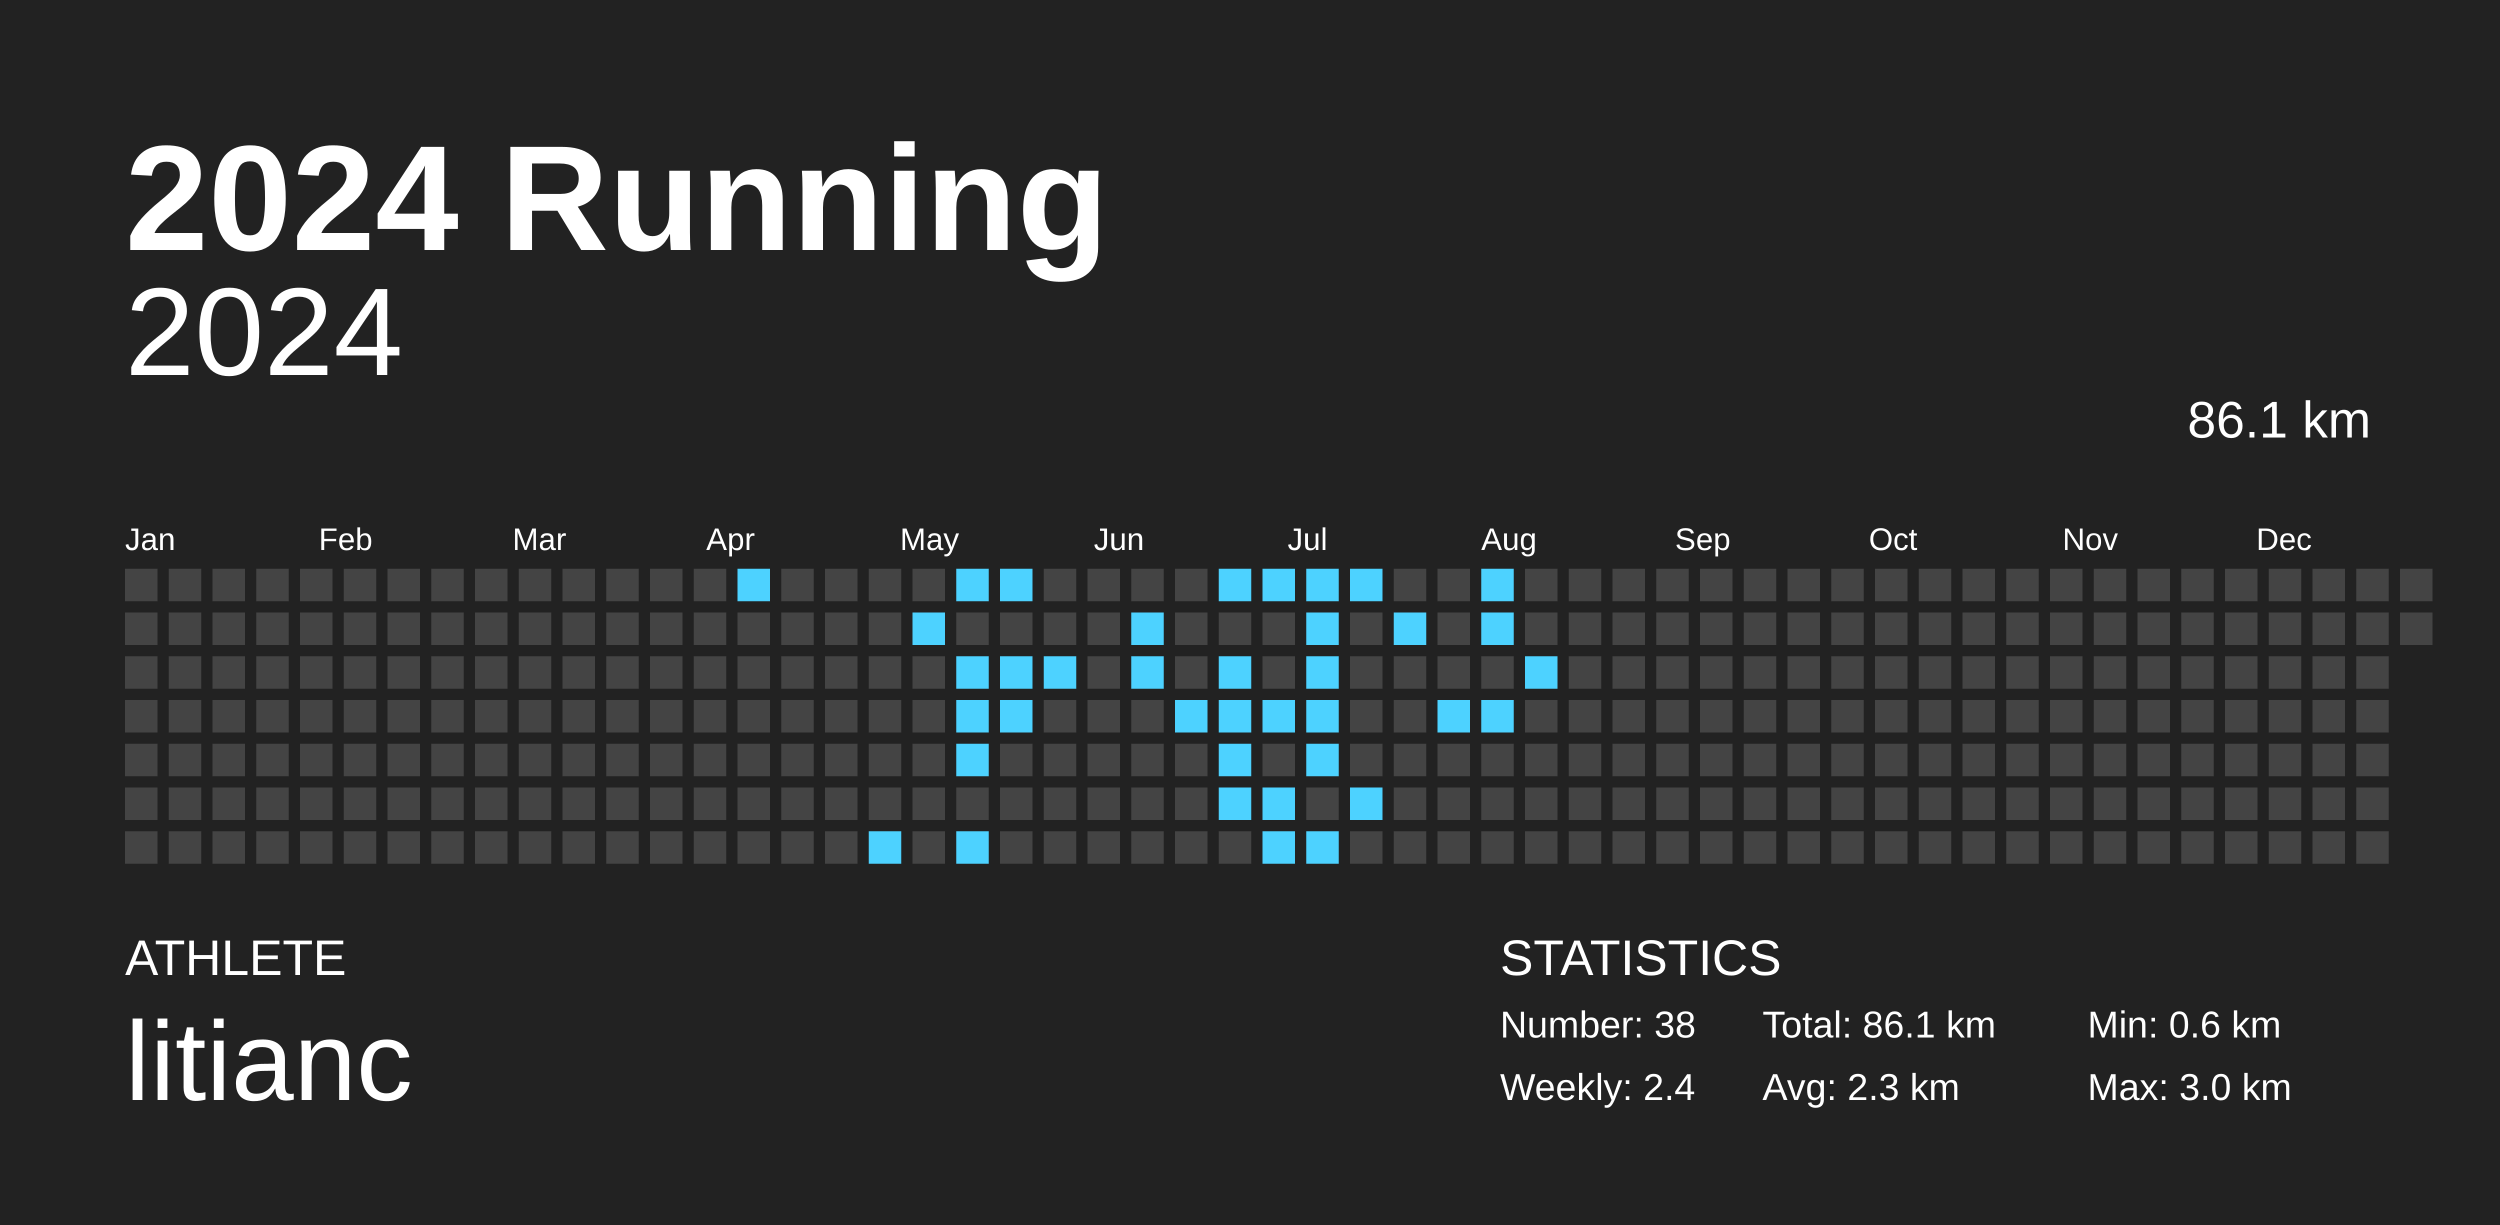
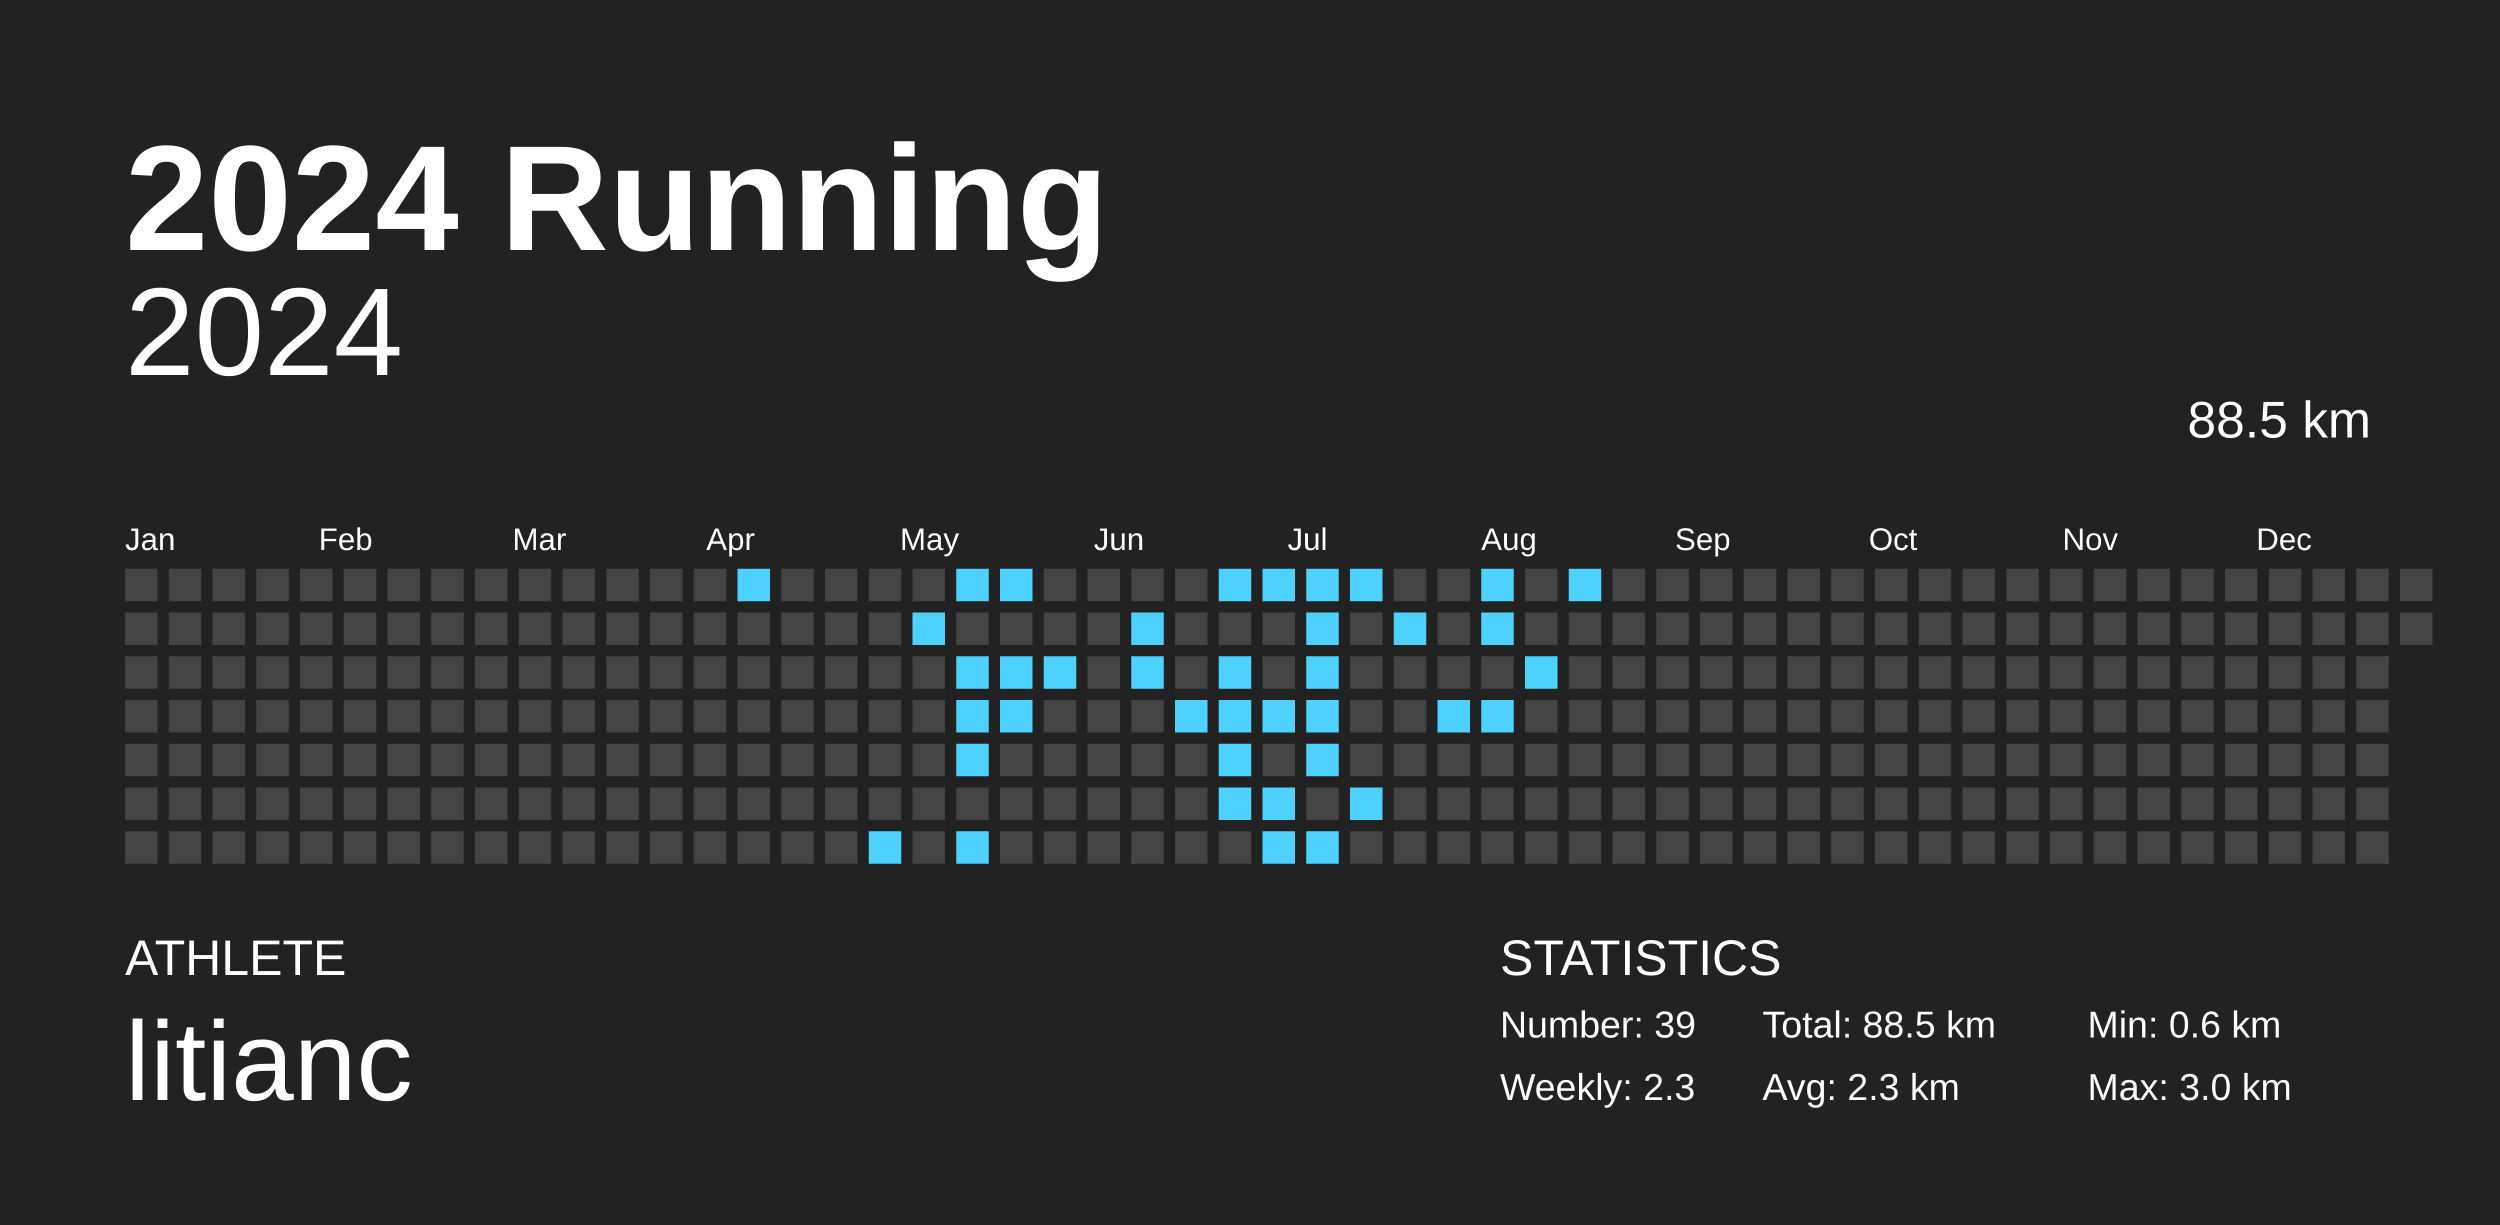
<svg xmlns="http://www.w3.org/2000/svg" baseProfile="full" height="98mm" version="1.1" viewBox="0,0,200,98" width="200mm">
  <defs />
  <rect fill="#222222" height="98" width="200" x="0" y="0" />
  <text fill="#FFFFFF" style="font-size:12px; font-family:Arial; font-weight:bold;" x="10" y="20">2024 Running</text>
  <text fill="#FFFFFF" style="font-size:4px; font-family:Arial" x="10" y="78">ATHLETE</text>
  <text fill="#FFFFFF" style="font-size:9px; font-family:Arial" x="10" y="88">litianc</text>
  <text fill="#FFFFFF" style="font-size:4px; font-family:Arial" x="120" y="78">STATISTICS</text>
-   <text fill="#FFFFFF" style="font-size:3px; font-family:Arial" x="120" y="83">Number: 38</text>
-   <text fill="#FFFFFF" style="font-size:3px; font-family:Arial" x="120" y="88">Weekly: 2.4</text>
-   <text fill="#FFFFFF" style="font-size:3px; font-family:Arial" x="141" y="83">Total: 86.1 km</text>
+   <text fill="#FFFFFF" style="font-size:3px; font-family:Arial" x="120" y="83">Number: 39</text>
+   <text fill="#FFFFFF" style="font-size:3px; font-family:Arial" x="120" y="88">Weekly: 2.3</text>
+   <text fill="#FFFFFF" style="font-size:3px; font-family:Arial" x="141" y="83">Total: 88.5 km</text>
  <text fill="#FFFFFF" style="font-size:3px; font-family:Arial" x="141" y="88">Avg: 2.3 km</text>
  <text fill="#FFFFFF" style="font-size:3px; font-family:Arial" x="167" y="83">Min: 0.6 km</text>
  <text fill="#FFFFFF" style="font-size:3px; font-family:Arial" x="167" y="88">Max: 3.0 km</text>
  <text alignment-baseline="hanging" fill="#FFFFFF" style="font-size:10.0px; font-family:Arial;" x="10" y="30">2024</text>
-   <text alignment-baseline="hanging" fill="#FFFFFF" style="font-size:4.125px; font-family:Arial;" x="175" y="35">86.1 km</text>
+   <text alignment-baseline="hanging" fill="#FFFFFF" style="font-size:4.125px; font-family:Arial;" x="175" y="35">88.5 km</text>
  <text fill="#FFFFFF" style="font-size:2.5px; font-family:Arial" x="10.0" y="44">Jan</text>
  <text fill="#FFFFFF" style="font-size:2.5px; font-family:Arial" x="25.5" y="44">Feb</text>
  <text fill="#FFFFFF" style="font-size:2.5px; font-family:Arial" x="41.0" y="44">Mar</text>
  <text fill="#FFFFFF" style="font-size:2.5px; font-family:Arial" x="56.5" y="44">Apr</text>
  <text fill="#FFFFFF" style="font-size:2.5px; font-family:Arial" x="72.0" y="44">May</text>
  <text fill="#FFFFFF" style="font-size:2.5px; font-family:Arial" x="87.5" y="44">Jun</text>
  <text fill="#FFFFFF" style="font-size:2.5px; font-family:Arial" x="103.0" y="44">Jul</text>
  <text fill="#FFFFFF" style="font-size:2.5px; font-family:Arial" x="118.5" y="44">Aug</text>
  <text fill="#FFFFFF" style="font-size:2.5px; font-family:Arial" x="134.0" y="44">Sep</text>
  <text fill="#FFFFFF" style="font-size:2.5px; font-family:Arial" x="149.5" y="44">Oct</text>
  <text fill="#FFFFFF" style="font-size:2.5px; font-family:Arial" x="165.0" y="44">Nov</text>
  <text fill="#FFFFFF" style="font-size:2.5px; font-family:Arial" x="180.5" y="44">Dec</text>
  <rect fill="#444444" height="2.6" width="2.6" x="10.0" y="45.5" />
  <rect fill="#444444" height="2.6" width="2.6" x="10.0" y="49.0" />
  <rect fill="#444444" height="2.6" width="2.6" x="10.0" y="52.5" />
  <rect fill="#444444" height="2.6" width="2.6" x="10.0" y="56.0" />
  <rect fill="#444444" height="2.6" width="2.6" x="10.0" y="59.5" />
  <rect fill="#444444" height="2.6" width="2.6" x="10.0" y="63.0" />
  <rect fill="#444444" height="2.6" width="2.6" x="10.0" y="66.5" />
  <rect fill="#444444" height="2.6" width="2.6" x="13.5" y="45.5" />
  <rect fill="#444444" height="2.6" width="2.6" x="13.5" y="49.0" />
  <rect fill="#444444" height="2.6" width="2.6" x="13.5" y="52.5" />
  <rect fill="#444444" height="2.6" width="2.6" x="13.5" y="56.0" />
  <rect fill="#444444" height="2.6" width="2.6" x="13.5" y="59.5" />
  <rect fill="#444444" height="2.6" width="2.6" x="13.5" y="63.0" />
  <rect fill="#444444" height="2.6" width="2.6" x="13.5" y="66.5" />
  <rect fill="#444444" height="2.6" width="2.6" x="17.0" y="45.5" />
  <rect fill="#444444" height="2.6" width="2.6" x="17.0" y="49.0" />
  <rect fill="#444444" height="2.6" width="2.6" x="17.0" y="52.5" />
  <rect fill="#444444" height="2.6" width="2.6" x="17.0" y="56.0" />
  <rect fill="#444444" height="2.6" width="2.6" x="17.0" y="59.5" />
  <rect fill="#444444" height="2.6" width="2.6" x="17.0" y="63.0" />
  <rect fill="#444444" height="2.6" width="2.6" x="17.0" y="66.5" />
  <rect fill="#444444" height="2.6" width="2.6" x="20.5" y="45.5" />
  <rect fill="#444444" height="2.6" width="2.6" x="20.5" y="49.0" />
  <rect fill="#444444" height="2.6" width="2.6" x="20.5" y="52.5" />
  <rect fill="#444444" height="2.6" width="2.6" x="20.5" y="56.0" />
  <rect fill="#444444" height="2.6" width="2.6" x="20.5" y="59.5" />
  <rect fill="#444444" height="2.6" width="2.6" x="20.5" y="63.0" />
  <rect fill="#444444" height="2.6" width="2.6" x="20.5" y="66.5" />
  <rect fill="#444444" height="2.6" width="2.6" x="24.0" y="45.5" />
  <rect fill="#444444" height="2.6" width="2.6" x="24.0" y="49.0" />
  <rect fill="#444444" height="2.6" width="2.6" x="24.0" y="52.5" />
  <rect fill="#444444" height="2.6" width="2.6" x="24.0" y="56.0" />
  <rect fill="#444444" height="2.6" width="2.6" x="24.0" y="59.5" />
  <rect fill="#444444" height="2.6" width="2.6" x="24.0" y="63.0" />
  <rect fill="#444444" height="2.6" width="2.6" x="24.0" y="66.5" />
  <rect fill="#444444" height="2.6" width="2.6" x="27.5" y="45.5" />
  <rect fill="#444444" height="2.6" width="2.6" x="27.5" y="49.0" />
  <rect fill="#444444" height="2.6" width="2.6" x="27.5" y="52.5" />
  <rect fill="#444444" height="2.6" width="2.6" x="27.5" y="56.0" />
  <rect fill="#444444" height="2.6" width="2.6" x="27.5" y="59.5" />
  <rect fill="#444444" height="2.6" width="2.6" x="27.5" y="63.0" />
  <rect fill="#444444" height="2.6" width="2.6" x="27.5" y="66.5" />
  <rect fill="#444444" height="2.6" width="2.6" x="31.0" y="45.5" />
  <rect fill="#444444" height="2.6" width="2.6" x="31.0" y="49.0" />
  <rect fill="#444444" height="2.6" width="2.6" x="31.0" y="52.5" />
  <rect fill="#444444" height="2.6" width="2.6" x="31.0" y="56.0" />
  <rect fill="#444444" height="2.6" width="2.6" x="31.0" y="59.5" />
  <rect fill="#444444" height="2.6" width="2.6" x="31.0" y="63.0" />
  <rect fill="#444444" height="2.6" width="2.6" x="31.0" y="66.5" />
  <rect fill="#444444" height="2.6" width="2.6" x="34.5" y="45.5" />
  <rect fill="#444444" height="2.6" width="2.6" x="34.5" y="49.0" />
  <rect fill="#444444" height="2.6" width="2.6" x="34.5" y="52.5" />
  <rect fill="#444444" height="2.6" width="2.6" x="34.5" y="56.0" />
  <rect fill="#444444" height="2.6" width="2.6" x="34.5" y="59.5" />
  <rect fill="#444444" height="2.6" width="2.6" x="34.5" y="63.0" />
  <rect fill="#444444" height="2.6" width="2.6" x="34.5" y="66.5" />
  <rect fill="#444444" height="2.6" width="2.6" x="38.0" y="45.5" />
  <rect fill="#444444" height="2.6" width="2.6" x="38.0" y="49.0" />
  <rect fill="#444444" height="2.6" width="2.6" x="38.0" y="52.5" />
  <rect fill="#444444" height="2.6" width="2.6" x="38.0" y="56.0" />
  <rect fill="#444444" height="2.6" width="2.6" x="38.0" y="59.5" />
  <rect fill="#444444" height="2.6" width="2.6" x="38.0" y="63.0" />
  <rect fill="#444444" height="2.6" width="2.6" x="38.0" y="66.5" />
  <rect fill="#444444" height="2.6" width="2.6" x="41.5" y="45.5" />
  <rect fill="#444444" height="2.6" width="2.6" x="41.5" y="49.0" />
  <rect fill="#444444" height="2.6" width="2.6" x="41.5" y="52.5" />
  <rect fill="#444444" height="2.6" width="2.6" x="41.5" y="56.0" />
  <rect fill="#444444" height="2.6" width="2.6" x="41.5" y="59.5" />
  <rect fill="#444444" height="2.6" width="2.6" x="41.5" y="63.0" />
  <rect fill="#444444" height="2.6" width="2.6" x="41.5" y="66.5" />
  <rect fill="#444444" height="2.6" width="2.6" x="45.0" y="45.5" />
  <rect fill="#444444" height="2.6" width="2.6" x="45.0" y="49.0" />
  <rect fill="#444444" height="2.6" width="2.6" x="45.0" y="52.5" />
  <rect fill="#444444" height="2.6" width="2.6" x="45.0" y="56.0" />
  <rect fill="#444444" height="2.6" width="2.6" x="45.0" y="59.5" />
  <rect fill="#444444" height="2.6" width="2.6" x="45.0" y="63.0" />
  <rect fill="#444444" height="2.6" width="2.6" x="45.0" y="66.5" />
  <rect fill="#444444" height="2.6" width="2.6" x="48.5" y="45.5" />
  <rect fill="#444444" height="2.6" width="2.6" x="48.5" y="49.0" />
  <rect fill="#444444" height="2.6" width="2.6" x="48.5" y="52.5" />
  <rect fill="#444444" height="2.6" width="2.6" x="48.5" y="56.0" />
  <rect fill="#444444" height="2.6" width="2.6" x="48.5" y="59.5" />
  <rect fill="#444444" height="2.6" width="2.6" x="48.5" y="63.0" />
  <rect fill="#444444" height="2.6" width="2.6" x="48.5" y="66.5" />
  <rect fill="#444444" height="2.6" width="2.6" x="52.0" y="45.5" />
  <rect fill="#444444" height="2.6" width="2.6" x="52.0" y="49.0" />
  <rect fill="#444444" height="2.6" width="2.6" x="52.0" y="52.5" />
  <rect fill="#444444" height="2.6" width="2.6" x="52.0" y="56.0" />
  <rect fill="#444444" height="2.6" width="2.6" x="52.0" y="59.5" />
  <rect fill="#444444" height="2.6" width="2.6" x="52.0" y="63.0" />
  <rect fill="#444444" height="2.6" width="2.6" x="52.0" y="66.5" />
  <rect fill="#444444" height="2.6" width="2.6" x="55.5" y="45.5" />
  <rect fill="#444444" height="2.6" width="2.6" x="55.5" y="49.0" />
  <rect fill="#444444" height="2.6" width="2.6" x="55.5" y="52.5" />
  <rect fill="#444444" height="2.6" width="2.6" x="55.5" y="56.0" />
  <rect fill="#444444" height="2.6" width="2.6" x="55.5" y="59.5" />
  <rect fill="#444444" height="2.6" width="2.6" x="55.5" y="63.0" />
  <rect fill="#444444" height="2.6" width="2.6" x="55.5" y="66.5" />
  <rect fill="#4dd2ff" height="2.6" width="2.6" x="59.0" y="45.5" />
  <rect fill="#444444" height="2.6" width="2.6" x="59.0" y="49.0" />
  <rect fill="#444444" height="2.6" width="2.6" x="59.0" y="52.5" />
  <rect fill="#444444" height="2.6" width="2.6" x="59.0" y="56.0" />
  <rect fill="#444444" height="2.6" width="2.6" x="59.0" y="59.5" />
  <rect fill="#444444" height="2.6" width="2.6" x="59.0" y="63.0" />
  <rect fill="#444444" height="2.6" width="2.6" x="59.0" y="66.5" />
  <rect fill="#444444" height="2.6" width="2.6" x="62.5" y="45.5" />
  <rect fill="#444444" height="2.6" width="2.6" x="62.5" y="49.0" />
  <rect fill="#444444" height="2.6" width="2.6" x="62.5" y="52.5" />
  <rect fill="#444444" height="2.6" width="2.6" x="62.5" y="56.0" />
  <rect fill="#444444" height="2.6" width="2.6" x="62.5" y="59.5" />
  <rect fill="#444444" height="2.6" width="2.6" x="62.5" y="63.0" />
  <rect fill="#444444" height="2.6" width="2.6" x="62.5" y="66.5" />
  <rect fill="#444444" height="2.6" width="2.6" x="66.0" y="45.5" />
  <rect fill="#444444" height="2.6" width="2.6" x="66.0" y="49.0" />
  <rect fill="#444444" height="2.6" width="2.6" x="66.0" y="52.5" />
  <rect fill="#444444" height="2.6" width="2.6" x="66.0" y="56.0" />
  <rect fill="#444444" height="2.6" width="2.6" x="66.0" y="59.5" />
  <rect fill="#444444" height="2.6" width="2.6" x="66.0" y="63.0" />
  <rect fill="#444444" height="2.6" width="2.6" x="66.0" y="66.5" />
  <rect fill="#444444" height="2.6" width="2.6" x="69.5" y="45.5" />
  <rect fill="#444444" height="2.6" width="2.6" x="69.5" y="49.0" />
  <rect fill="#444444" height="2.6" width="2.6" x="69.5" y="52.5" />
  <rect fill="#444444" height="2.6" width="2.6" x="69.5" y="56.0" />
  <rect fill="#444444" height="2.6" width="2.6" x="69.5" y="59.5" />
  <rect fill="#444444" height="2.6" width="2.6" x="69.5" y="63.0" />
  <rect fill="#4dd2ff" height="2.6" width="2.6" x="69.5" y="66.5" />
  <rect fill="#444444" height="2.6" width="2.6" x="73.0" y="45.5" />
  <rect fill="#4dd2ff" height="2.6" width="2.6" x="73.0" y="49.0" />
  <rect fill="#444444" height="2.6" width="2.6" x="73.0" y="52.5" />
  <rect fill="#444444" height="2.6" width="2.6" x="73.0" y="56.0" />
  <rect fill="#444444" height="2.6" width="2.6" x="73.0" y="59.5" />
  <rect fill="#444444" height="2.6" width="2.6" x="73.0" y="63.0" />
  <rect fill="#444444" height="2.6" width="2.6" x="73.0" y="66.5" />
  <rect fill="#4dd2ff" height="2.6" width="2.6" x="76.5" y="45.5" />
  <rect fill="#444444" height="2.6" width="2.6" x="76.5" y="49.0" />
  <rect fill="#4dd2ff" height="2.6" width="2.6" x="76.5" y="52.5" />
  <rect fill="#4dd2ff" height="2.6" width="2.6" x="76.5" y="56.0" />
  <rect fill="#4dd2ff" height="2.6" width="2.6" x="76.5" y="59.5" />
  <rect fill="#444444" height="2.6" width="2.6" x="76.5" y="63.0" />
  <rect fill="#4dd2ff" height="2.6" width="2.6" x="76.5" y="66.5" />
  <rect fill="#4dd2ff" height="2.6" width="2.6" x="80.0" y="45.5" />
  <rect fill="#444444" height="2.6" width="2.6" x="80.0" y="49.0" />
  <rect fill="#4dd2ff" height="2.6" width="2.6" x="80.0" y="52.5" />
  <rect fill="#4dd2ff" height="2.6" width="2.6" x="80.0" y="56.0" />
  <rect fill="#444444" height="2.6" width="2.6" x="80.0" y="59.5" />
  <rect fill="#444444" height="2.6" width="2.6" x="80.0" y="63.0" />
  <rect fill="#444444" height="2.6" width="2.6" x="80.0" y="66.5" />
  <rect fill="#444444" height="2.6" width="2.6" x="83.5" y="45.5" />
  <rect fill="#444444" height="2.6" width="2.6" x="83.5" y="49.0" />
  <rect fill="#4dd2ff" height="2.6" width="2.6" x="83.5" y="52.5" />
  <rect fill="#444444" height="2.6" width="2.6" x="83.5" y="56.0" />
  <rect fill="#444444" height="2.6" width="2.6" x="83.5" y="59.5" />
  <rect fill="#444444" height="2.6" width="2.6" x="83.5" y="63.0" />
  <rect fill="#444444" height="2.6" width="2.6" x="83.5" y="66.5" />
  <rect fill="#444444" height="2.6" width="2.6" x="87.0" y="45.5" />
  <rect fill="#444444" height="2.6" width="2.6" x="87.0" y="49.0" />
  <rect fill="#444444" height="2.6" width="2.6" x="87.0" y="52.5" />
  <rect fill="#444444" height="2.6" width="2.6" x="87.0" y="56.0" />
  <rect fill="#444444" height="2.6" width="2.6" x="87.0" y="59.5" />
  <rect fill="#444444" height="2.6" width="2.6" x="87.0" y="63.0" />
  <rect fill="#444444" height="2.6" width="2.6" x="87.0" y="66.5" />
  <rect fill="#444444" height="2.6" width="2.6" x="90.5" y="45.5" />
  <rect fill="#4dd2ff" height="2.6" width="2.6" x="90.5" y="49.0" />
  <rect fill="#4dd2ff" height="2.6" width="2.6" x="90.5" y="52.5" />
  <rect fill="#444444" height="2.6" width="2.6" x="90.5" y="56.0" />
  <rect fill="#444444" height="2.6" width="2.6" x="90.5" y="59.5" />
  <rect fill="#444444" height="2.6" width="2.6" x="90.5" y="63.0" />
  <rect fill="#444444" height="2.6" width="2.6" x="90.5" y="66.5" />
  <rect fill="#444444" height="2.6" width="2.6" x="94.0" y="45.5" />
  <rect fill="#444444" height="2.6" width="2.6" x="94.0" y="49.0" />
  <rect fill="#444444" height="2.6" width="2.6" x="94.0" y="52.5" />
  <rect fill="#4dd2ff" height="2.6" width="2.6" x="94.0" y="56.0" />
  <rect fill="#444444" height="2.6" width="2.6" x="94.0" y="59.5" />
  <rect fill="#444444" height="2.6" width="2.6" x="94.0" y="63.0" />
  <rect fill="#444444" height="2.6" width="2.6" x="94.0" y="66.5" />
  <rect fill="#4dd2ff" height="2.6" width="2.6" x="97.5" y="45.5" />
  <rect fill="#444444" height="2.6" width="2.6" x="97.5" y="49.0" />
  <rect fill="#4dd2ff" height="2.6" width="2.6" x="97.5" y="52.5" />
  <rect fill="#4dd2ff" height="2.6" width="2.6" x="97.5" y="56.0" />
  <rect fill="#4dd2ff" height="2.6" width="2.6" x="97.5" y="59.5" />
  <rect fill="#4dd2ff" height="2.6" width="2.6" x="97.5" y="63.0" />
  <rect fill="#444444" height="2.6" width="2.6" x="97.5" y="66.5" />
  <rect fill="#4dd2ff" height="2.6" width="2.6" x="101.0" y="45.5" />
  <rect fill="#444444" height="2.6" width="2.6" x="101.0" y="49.0" />
  <rect fill="#444444" height="2.6" width="2.6" x="101.0" y="52.5" />
  <rect fill="#4dd2ff" height="2.6" width="2.6" x="101.0" y="56.0" />
  <rect fill="#444444" height="2.6" width="2.6" x="101.0" y="59.5" />
  <rect fill="#4dd2ff" height="2.6" width="2.6" x="101.0" y="63.0" />
  <rect fill="#4dd2ff" height="2.6" width="2.6" x="101.0" y="66.5" />
  <rect fill="#4dd2ff" height="2.6" width="2.6" x="104.5" y="45.5" />
  <rect fill="#4dd2ff" height="2.6" width="2.6" x="104.5" y="49.0" />
  <rect fill="#4dd2ff" height="2.6" width="2.6" x="104.5" y="52.5" />
  <rect fill="#4dd2ff" height="2.6" width="2.6" x="104.5" y="56.0" />
  <rect fill="#4dd2ff" height="2.6" width="2.6" x="104.5" y="59.5" />
  <rect fill="#444444" height="2.6" width="2.6" x="104.5" y="63.0" />
  <rect fill="#4dd2ff" height="2.6" width="2.6" x="104.5" y="66.5" />
  <rect fill="#4dd2ff" height="2.6" width="2.6" x="108.0" y="45.5" />
  <rect fill="#444444" height="2.6" width="2.6" x="108.0" y="49.0" />
  <rect fill="#444444" height="2.6" width="2.6" x="108.0" y="52.5" />
  <rect fill="#444444" height="2.6" width="2.6" x="108.0" y="56.0" />
  <rect fill="#444444" height="2.6" width="2.6" x="108.0" y="59.5" />
  <rect fill="#4dd2ff" height="2.6" width="2.6" x="108.0" y="63.0" />
  <rect fill="#444444" height="2.6" width="2.6" x="108.0" y="66.5" />
  <rect fill="#444444" height="2.6" width="2.6" x="111.5" y="45.5" />
  <rect fill="#4dd2ff" height="2.6" width="2.6" x="111.5" y="49.0" />
  <rect fill="#444444" height="2.6" width="2.6" x="111.5" y="52.5" />
  <rect fill="#444444" height="2.6" width="2.6" x="111.5" y="56.0" />
  <rect fill="#444444" height="2.6" width="2.6" x="111.5" y="59.5" />
  <rect fill="#444444" height="2.6" width="2.6" x="111.5" y="63.0" />
  <rect fill="#444444" height="2.6" width="2.6" x="111.5" y="66.5" />
  <rect fill="#444444" height="2.6" width="2.6" x="115.0" y="45.5" />
  <rect fill="#444444" height="2.6" width="2.6" x="115.0" y="49.0" />
  <rect fill="#444444" height="2.6" width="2.6" x="115.0" y="52.5" />
  <rect fill="#4dd2ff" height="2.6" width="2.6" x="115.0" y="56.0" />
  <rect fill="#444444" height="2.6" width="2.6" x="115.0" y="59.5" />
  <rect fill="#444444" height="2.6" width="2.6" x="115.0" y="63.0" />
  <rect fill="#444444" height="2.6" width="2.6" x="115.0" y="66.5" />
  <rect fill="#4dd2ff" height="2.6" width="2.6" x="118.5" y="45.5" />
  <rect fill="#4dd2ff" height="2.6" width="2.6" x="118.5" y="49.0" />
  <rect fill="#444444" height="2.6" width="2.6" x="118.5" y="52.5" />
  <rect fill="#4dd2ff" height="2.6" width="2.6" x="118.5" y="56.0" />
  <rect fill="#444444" height="2.6" width="2.6" x="118.5" y="59.5" />
  <rect fill="#444444" height="2.6" width="2.6" x="118.5" y="63.0" />
  <rect fill="#444444" height="2.6" width="2.6" x="118.5" y="66.5" />
  <rect fill="#444444" height="2.6" width="2.6" x="122.0" y="45.5" />
  <rect fill="#444444" height="2.6" width="2.6" x="122.0" y="49.0" />
  <rect fill="#4dd2ff" height="2.6" width="2.6" x="122.0" y="52.5" />
  <rect fill="#444444" height="2.6" width="2.6" x="122.0" y="56.0" />
  <rect fill="#444444" height="2.6" width="2.6" x="122.0" y="59.5" />
  <rect fill="#444444" height="2.6" width="2.6" x="122.0" y="63.0" />
  <rect fill="#444444" height="2.6" width="2.6" x="122.0" y="66.5" />
-   <rect fill="#444444" height="2.6" width="2.6" x="125.5" y="45.5" />
+   <rect fill="#4dd2ff" height="2.6" width="2.6" x="125.5" y="45.5" />
  <rect fill="#444444" height="2.6" width="2.6" x="125.5" y="49.0" />
  <rect fill="#444444" height="2.6" width="2.6" x="125.5" y="52.5" />
  <rect fill="#444444" height="2.6" width="2.6" x="125.5" y="56.0" />
  <rect fill="#444444" height="2.6" width="2.6" x="125.5" y="59.5" />
  <rect fill="#444444" height="2.6" width="2.6" x="125.5" y="63.0" />
  <rect fill="#444444" height="2.6" width="2.6" x="125.5" y="66.5" />
  <rect fill="#444444" height="2.6" width="2.6" x="129.0" y="45.5" />
  <rect fill="#444444" height="2.6" width="2.6" x="129.0" y="49.0" />
  <rect fill="#444444" height="2.6" width="2.6" x="129.0" y="52.5" />
  <rect fill="#444444" height="2.6" width="2.6" x="129.0" y="56.0" />
  <rect fill="#444444" height="2.6" width="2.6" x="129.0" y="59.5" />
  <rect fill="#444444" height="2.6" width="2.6" x="129.0" y="63.0" />
  <rect fill="#444444" height="2.6" width="2.6" x="129.0" y="66.5" />
  <rect fill="#444444" height="2.6" width="2.6" x="132.5" y="45.5" />
  <rect fill="#444444" height="2.6" width="2.6" x="132.5" y="49.0" />
  <rect fill="#444444" height="2.6" width="2.6" x="132.5" y="52.5" />
  <rect fill="#444444" height="2.6" width="2.6" x="132.5" y="56.0" />
  <rect fill="#444444" height="2.6" width="2.6" x="132.5" y="59.5" />
  <rect fill="#444444" height="2.6" width="2.6" x="132.5" y="63.0" />
  <rect fill="#444444" height="2.6" width="2.6" x="132.5" y="66.5" />
  <rect fill="#444444" height="2.6" width="2.6" x="136.0" y="45.5" />
  <rect fill="#444444" height="2.6" width="2.6" x="136.0" y="49.0" />
  <rect fill="#444444" height="2.6" width="2.6" x="136.0" y="52.5" />
  <rect fill="#444444" height="2.6" width="2.6" x="136.0" y="56.0" />
  <rect fill="#444444" height="2.6" width="2.6" x="136.0" y="59.5" />
  <rect fill="#444444" height="2.6" width="2.6" x="136.0" y="63.0" />
  <rect fill="#444444" height="2.6" width="2.6" x="136.0" y="66.5" />
  <rect fill="#444444" height="2.6" width="2.6" x="139.5" y="45.5" />
  <rect fill="#444444" height="2.6" width="2.6" x="139.5" y="49.0" />
  <rect fill="#444444" height="2.6" width="2.6" x="139.5" y="52.5" />
  <rect fill="#444444" height="2.6" width="2.6" x="139.5" y="56.0" />
  <rect fill="#444444" height="2.6" width="2.6" x="139.5" y="59.5" />
  <rect fill="#444444" height="2.6" width="2.6" x="139.5" y="63.0" />
  <rect fill="#444444" height="2.6" width="2.6" x="139.5" y="66.5" />
  <rect fill="#444444" height="2.6" width="2.6" x="143.0" y="45.5" />
  <rect fill="#444444" height="2.6" width="2.6" x="143.0" y="49.0" />
  <rect fill="#444444" height="2.6" width="2.6" x="143.0" y="52.5" />
  <rect fill="#444444" height="2.6" width="2.6" x="143.0" y="56.0" />
  <rect fill="#444444" height="2.6" width="2.6" x="143.0" y="59.5" />
  <rect fill="#444444" height="2.6" width="2.6" x="143.0" y="63.0" />
  <rect fill="#444444" height="2.6" width="2.6" x="143.0" y="66.5" />
  <rect fill="#444444" height="2.6" width="2.6" x="146.5" y="45.5" />
  <rect fill="#444444" height="2.6" width="2.6" x="146.5" y="49.0" />
  <rect fill="#444444" height="2.6" width="2.6" x="146.5" y="52.5" />
  <rect fill="#444444" height="2.6" width="2.6" x="146.5" y="56.0" />
  <rect fill="#444444" height="2.6" width="2.6" x="146.5" y="59.5" />
  <rect fill="#444444" height="2.6" width="2.6" x="146.5" y="63.0" />
  <rect fill="#444444" height="2.6" width="2.6" x="146.5" y="66.5" />
  <rect fill="#444444" height="2.6" width="2.6" x="150.0" y="45.5" />
  <rect fill="#444444" height="2.6" width="2.6" x="150.0" y="49.0" />
  <rect fill="#444444" height="2.6" width="2.6" x="150.0" y="52.5" />
  <rect fill="#444444" height="2.6" width="2.6" x="150.0" y="56.0" />
  <rect fill="#444444" height="2.6" width="2.6" x="150.0" y="59.5" />
  <rect fill="#444444" height="2.6" width="2.6" x="150.0" y="63.0" />
  <rect fill="#444444" height="2.6" width="2.6" x="150.0" y="66.5" />
  <rect fill="#444444" height="2.6" width="2.6" x="153.5" y="45.5" />
  <rect fill="#444444" height="2.6" width="2.6" x="153.5" y="49.0" />
  <rect fill="#444444" height="2.6" width="2.6" x="153.5" y="52.5" />
  <rect fill="#444444" height="2.6" width="2.6" x="153.5" y="56.0" />
  <rect fill="#444444" height="2.6" width="2.6" x="153.5" y="59.5" />
  <rect fill="#444444" height="2.6" width="2.6" x="153.5" y="63.0" />
  <rect fill="#444444" height="2.6" width="2.6" x="153.5" y="66.5" />
  <rect fill="#444444" height="2.6" width="2.6" x="157.0" y="45.5" />
  <rect fill="#444444" height="2.6" width="2.6" x="157.0" y="49.0" />
  <rect fill="#444444" height="2.6" width="2.6" x="157.0" y="52.5" />
  <rect fill="#444444" height="2.6" width="2.6" x="157.0" y="56.0" />
  <rect fill="#444444" height="2.6" width="2.6" x="157.0" y="59.5" />
  <rect fill="#444444" height="2.6" width="2.6" x="157.0" y="63.0" />
  <rect fill="#444444" height="2.6" width="2.6" x="157.0" y="66.5" />
  <rect fill="#444444" height="2.6" width="2.6" x="160.5" y="45.5" />
  <rect fill="#444444" height="2.6" width="2.6" x="160.5" y="49.0" />
  <rect fill="#444444" height="2.6" width="2.6" x="160.5" y="52.5" />
  <rect fill="#444444" height="2.6" width="2.6" x="160.5" y="56.0" />
  <rect fill="#444444" height="2.6" width="2.6" x="160.5" y="59.5" />
  <rect fill="#444444" height="2.6" width="2.6" x="160.5" y="63.0" />
  <rect fill="#444444" height="2.6" width="2.6" x="160.5" y="66.5" />
  <rect fill="#444444" height="2.6" width="2.6" x="164.0" y="45.5" />
  <rect fill="#444444" height="2.6" width="2.6" x="164.0" y="49.0" />
  <rect fill="#444444" height="2.6" width="2.6" x="164.0" y="52.5" />
  <rect fill="#444444" height="2.6" width="2.6" x="164.0" y="56.0" />
  <rect fill="#444444" height="2.6" width="2.6" x="164.0" y="59.5" />
  <rect fill="#444444" height="2.6" width="2.6" x="164.0" y="63.0" />
  <rect fill="#444444" height="2.6" width="2.6" x="164.0" y="66.5" />
  <rect fill="#444444" height="2.6" width="2.6" x="167.5" y="45.5" />
  <rect fill="#444444" height="2.6" width="2.6" x="167.5" y="49.0" />
  <rect fill="#444444" height="2.6" width="2.6" x="167.5" y="52.5" />
  <rect fill="#444444" height="2.6" width="2.6" x="167.5" y="56.0" />
  <rect fill="#444444" height="2.6" width="2.6" x="167.5" y="59.5" />
  <rect fill="#444444" height="2.6" width="2.6" x="167.5" y="63.0" />
  <rect fill="#444444" height="2.6" width="2.6" x="167.5" y="66.5" />
  <rect fill="#444444" height="2.6" width="2.6" x="171.0" y="45.5" />
  <rect fill="#444444" height="2.6" width="2.6" x="171.0" y="49.0" />
  <rect fill="#444444" height="2.6" width="2.6" x="171.0" y="52.5" />
  <rect fill="#444444" height="2.6" width="2.6" x="171.0" y="56.0" />
  <rect fill="#444444" height="2.6" width="2.6" x="171.0" y="59.5" />
  <rect fill="#444444" height="2.6" width="2.6" x="171.0" y="63.0" />
  <rect fill="#444444" height="2.6" width="2.6" x="171.0" y="66.5" />
  <rect fill="#444444" height="2.6" width="2.6" x="174.5" y="45.5" />
  <rect fill="#444444" height="2.6" width="2.6" x="174.5" y="49.0" />
  <rect fill="#444444" height="2.6" width="2.6" x="174.5" y="52.5" />
  <rect fill="#444444" height="2.6" width="2.6" x="174.5" y="56.0" />
  <rect fill="#444444" height="2.6" width="2.6" x="174.5" y="59.5" />
  <rect fill="#444444" height="2.6" width="2.6" x="174.5" y="63.0" />
  <rect fill="#444444" height="2.6" width="2.6" x="174.5" y="66.5" />
  <rect fill="#444444" height="2.6" width="2.6" x="178.0" y="45.5" />
  <rect fill="#444444" height="2.6" width="2.6" x="178.0" y="49.0" />
  <rect fill="#444444" height="2.6" width="2.6" x="178.0" y="52.5" />
  <rect fill="#444444" height="2.6" width="2.6" x="178.0" y="56.0" />
  <rect fill="#444444" height="2.6" width="2.6" x="178.0" y="59.5" />
  <rect fill="#444444" height="2.6" width="2.6" x="178.0" y="63.0" />
  <rect fill="#444444" height="2.6" width="2.6" x="178.0" y="66.5" />
  <rect fill="#444444" height="2.6" width="2.6" x="181.5" y="45.5" />
  <rect fill="#444444" height="2.6" width="2.6" x="181.5" y="49.0" />
  <rect fill="#444444" height="2.6" width="2.6" x="181.5" y="52.5" />
  <rect fill="#444444" height="2.6" width="2.6" x="181.5" y="56.0" />
  <rect fill="#444444" height="2.6" width="2.6" x="181.5" y="59.5" />
  <rect fill="#444444" height="2.6" width="2.6" x="181.5" y="63.0" />
  <rect fill="#444444" height="2.6" width="2.6" x="181.5" y="66.5" />
  <rect fill="#444444" height="2.6" width="2.6" x="185.0" y="45.5" />
  <rect fill="#444444" height="2.6" width="2.6" x="185.0" y="49.0" />
  <rect fill="#444444" height="2.6" width="2.6" x="185.0" y="52.5" />
  <rect fill="#444444" height="2.6" width="2.6" x="185.0" y="56.0" />
  <rect fill="#444444" height="2.6" width="2.6" x="185.0" y="59.5" />
  <rect fill="#444444" height="2.6" width="2.6" x="185.0" y="63.0" />
  <rect fill="#444444" height="2.6" width="2.6" x="185.0" y="66.5" />
  <rect fill="#444444" height="2.6" width="2.6" x="188.5" y="45.5" />
  <rect fill="#444444" height="2.6" width="2.6" x="188.5" y="49.0" />
  <rect fill="#444444" height="2.6" width="2.6" x="188.5" y="52.5" />
  <rect fill="#444444" height="2.6" width="2.6" x="188.5" y="56.0" />
  <rect fill="#444444" height="2.6" width="2.6" x="188.5" y="59.5" />
  <rect fill="#444444" height="2.6" width="2.6" x="188.5" y="63.0" />
  <rect fill="#444444" height="2.6" width="2.6" x="188.5" y="66.5" />
  <rect fill="#444444" height="2.6" width="2.6" x="192.0" y="45.5" />
  <rect fill="#444444" height="2.6" width="2.6" x="192.0" y="49.0" />
</svg>
